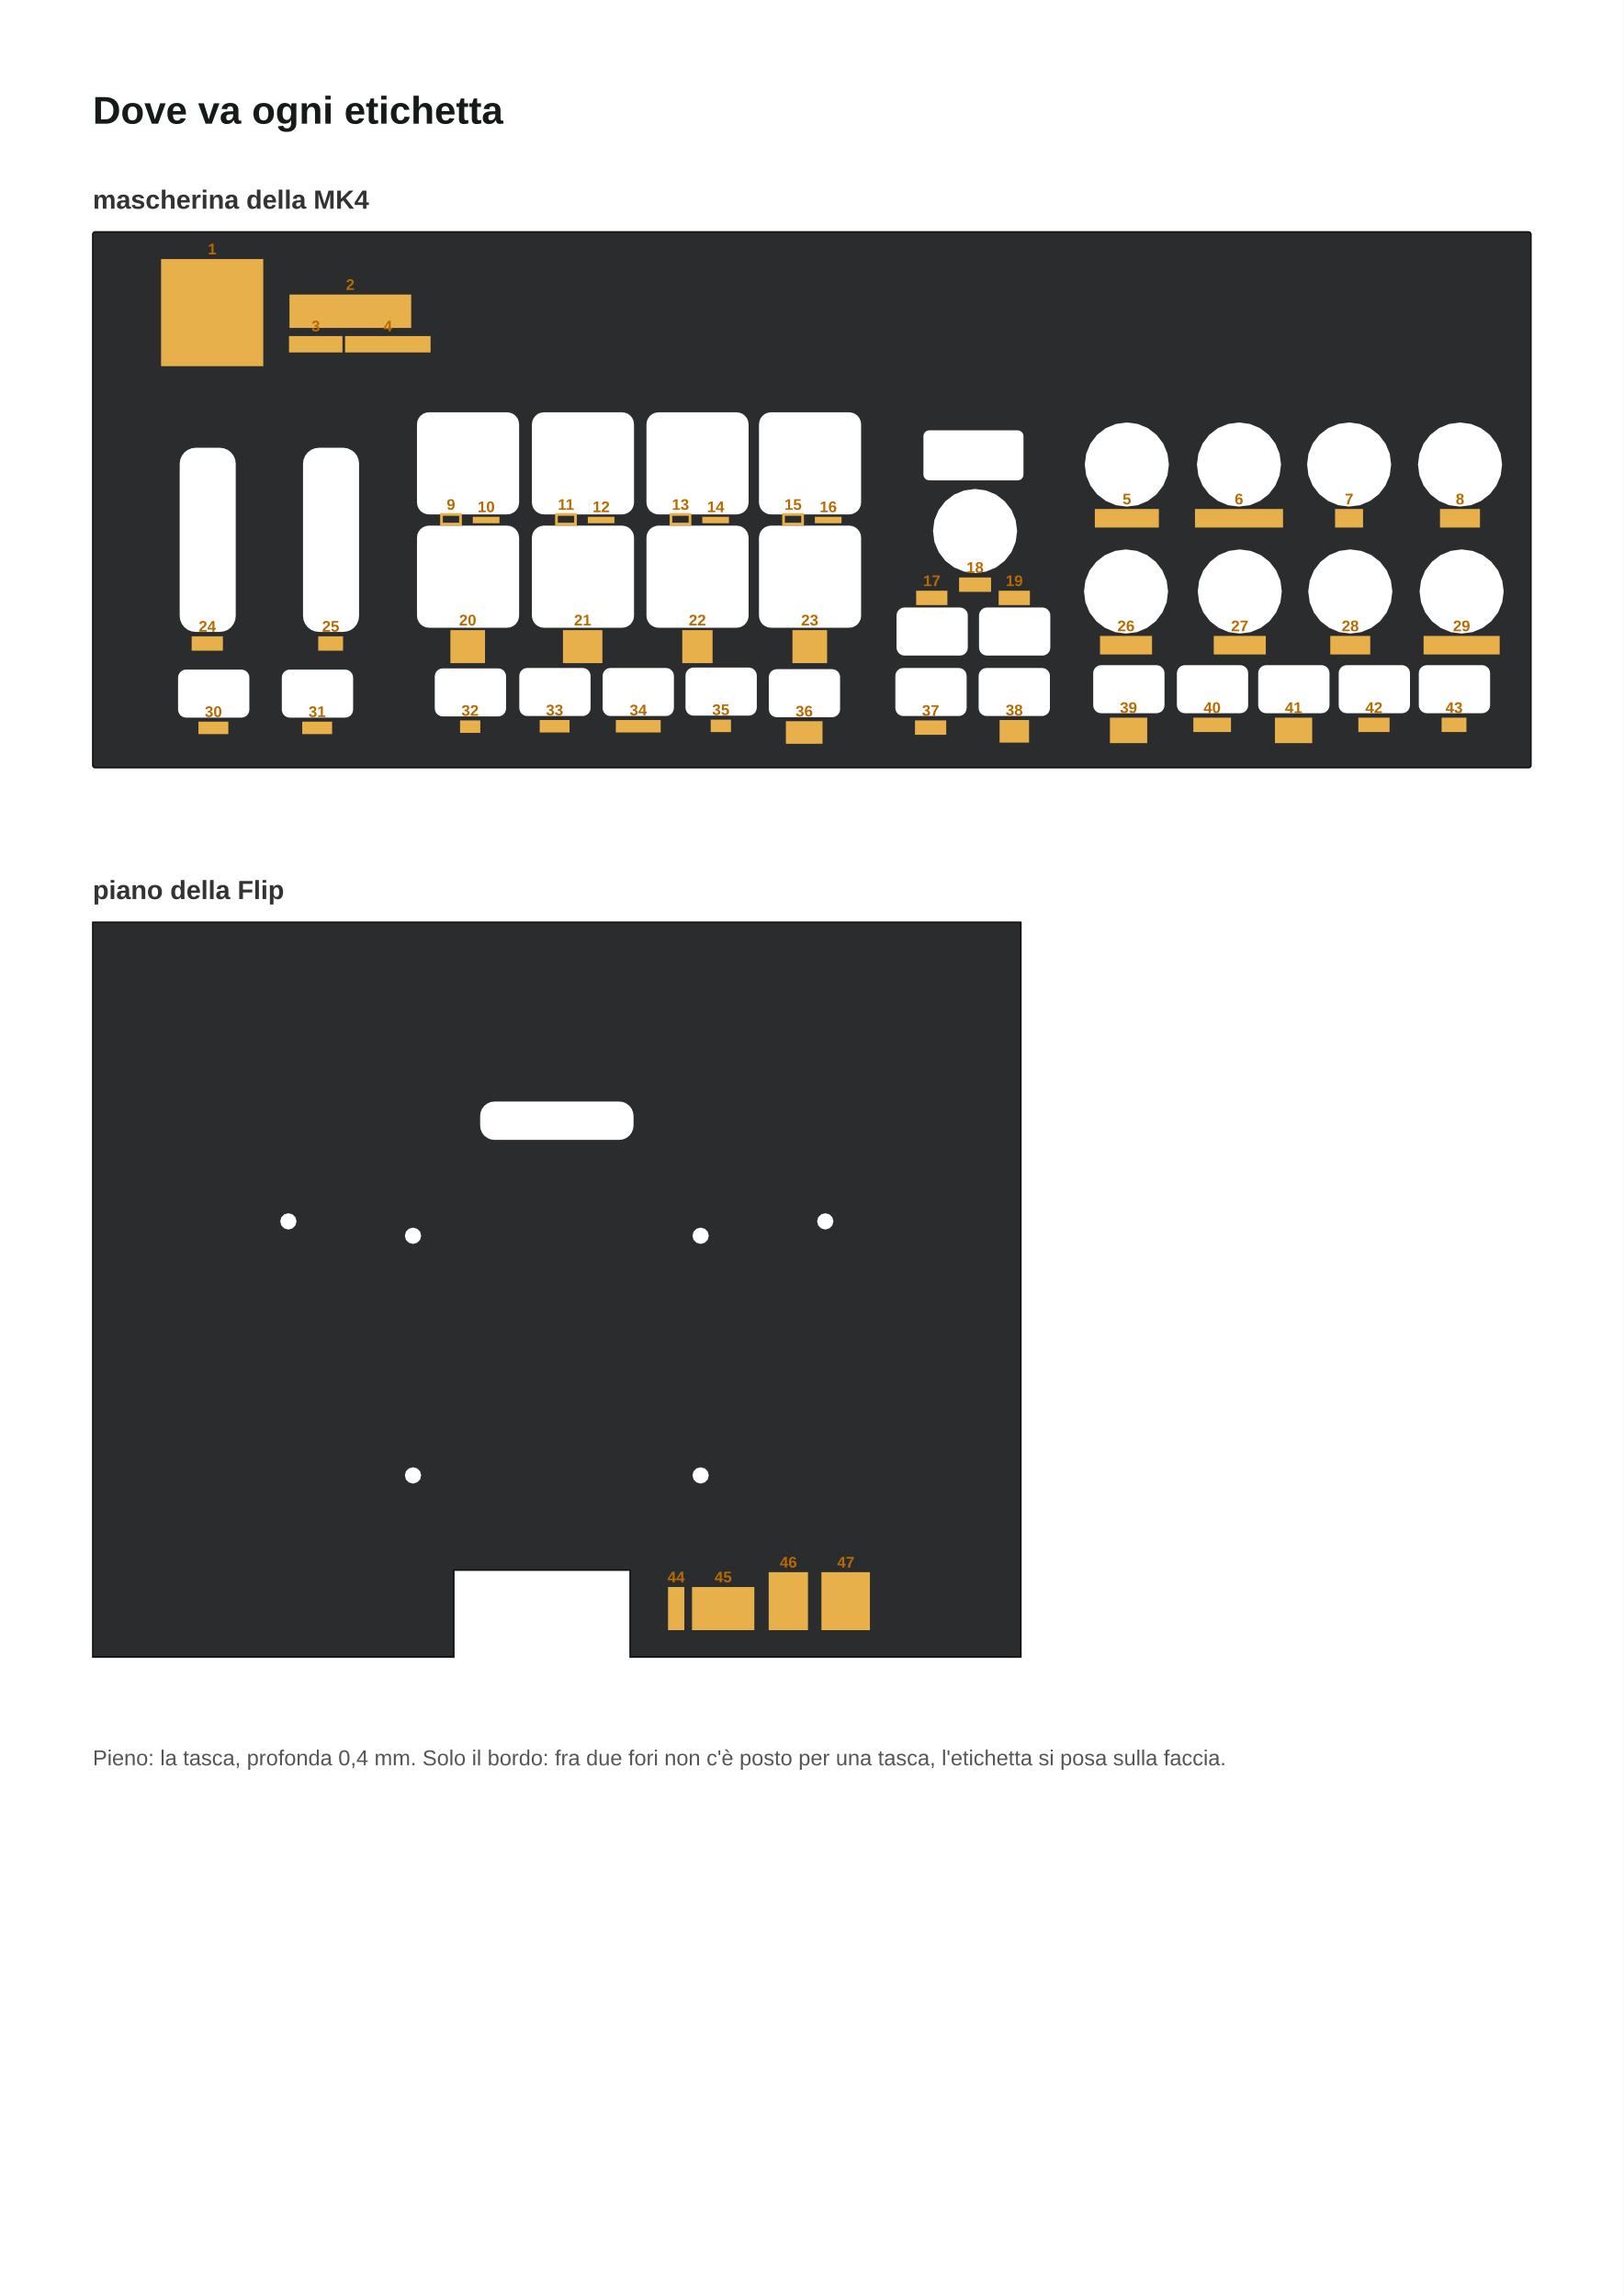
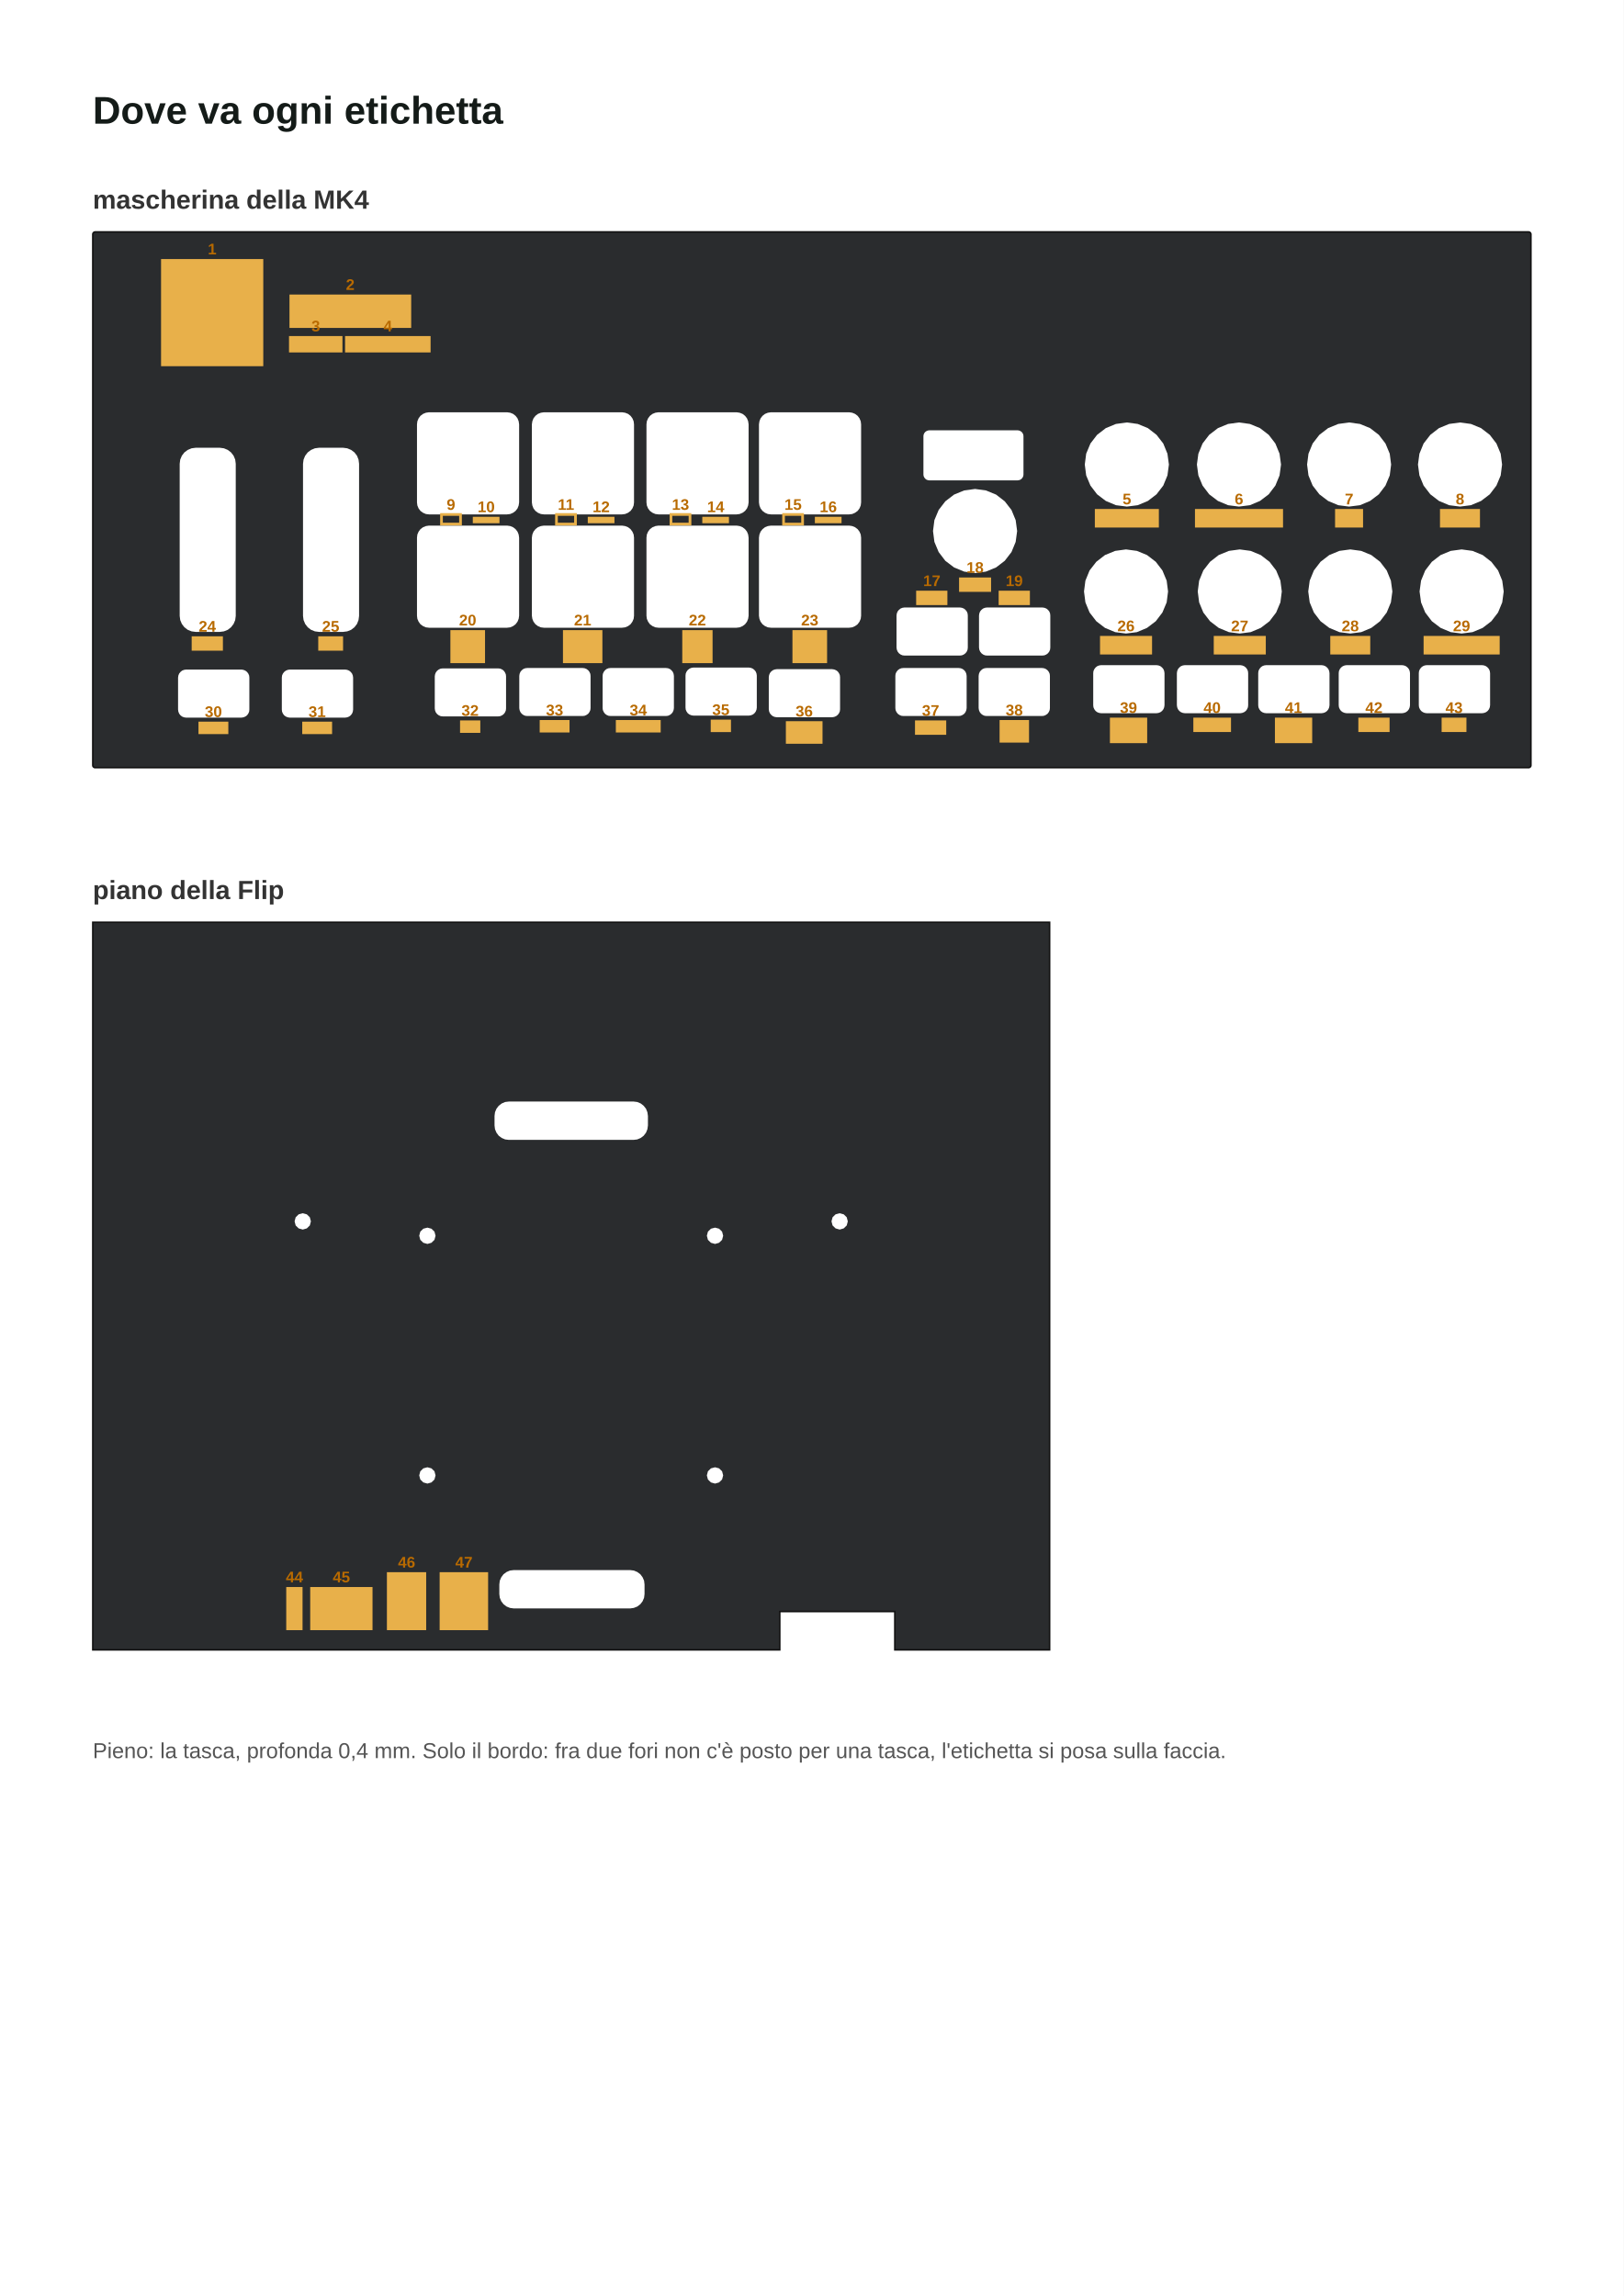
<svg xmlns="http://www.w3.org/2000/svg" width="210.0mm" height="297.0mm" viewBox="0 0 210.0 297.0">
  <rect width="210.0" height="297.0" fill="#FFFFFF" />
  <text x="12.00" y="16.00" font-family="Bahnschrift, 'Segoe UI', Arial, sans-serif" font-size="5.0" font-weight="700" fill="#141B18" text-anchor="start">Dove va ogni etichetta</text>
  <text x="12.00" y="27.00" font-family="Bahnschrift, 'Segoe UI', Arial, sans-serif" font-size="3.4" font-weight="700" fill="#333" text-anchor="start">mascherina della MK4</text>
  <path d="M197.69,30.00 L197.77,30.01 L197.84,30.04 L197.91,30.09 L197.96,30.16 L197.99,30.23 L198.00,30.31 L198.00,98.99 L197.99,99.07 L197.96,99.15 L197.91,99.21 L197.84,99.26 L197.77,99.29 L197.69,99.30 L12.31,99.30 L12.23,99.29 L12.16,99.26 L12.09,99.21 L12.04,99.15 L12.01,99.07 L12.00,98.99 L12.00,30.31 L12.01,30.23 L12.04,30.16 L12.09,30.09 L12.16,30.04 L12.23,30.01 L12.31,30.00 Z" fill="#2A2C2E" stroke="#111" stroke-width="0.2" />
  <path d="M109.82,67.99 L110.22,68.05 L110.59,68.20 L110.92,68.45 L111.16,68.77 L111.32,69.14 L111.37,69.55 L111.37,79.65 L111.32,80.05 L111.16,80.42 L110.92,80.75 L110.59,80.99 L110.22,81.15 L109.82,81.20 L99.72,81.20 L99.31,81.15 L98.94,80.99 L98.62,80.75 L98.37,80.42 L98.22,80.05 L98.16,79.65 L98.16,69.55 L98.22,69.14 L98.37,68.77 L98.62,68.45 L98.94,68.20 L99.31,68.05 L99.72,67.99 Z" fill="#FFFFFF" />
  <path d="M95.26,67.99 L95.66,68.05 L96.04,68.20 L96.36,68.45 L96.61,68.77 L96.76,69.14 L96.82,69.55 L96.82,79.65 L96.76,80.05 L96.61,80.42 L96.36,80.75 L96.04,80.99 L95.66,81.15 L95.26,81.20 L85.16,81.20 L84.76,81.15 L84.39,80.99 L84.06,80.75 L83.82,80.42 L83.66,80.05 L83.61,79.65 L83.61,69.55 L83.66,69.14 L83.82,68.77 L84.06,68.45 L84.39,68.20 L84.76,68.05 L85.16,67.99 Z" fill="#FFFFFF" />
  <path d="M65.58,53.33 L65.99,53.39 L66.36,53.54 L66.68,53.79 L66.93,54.11 L67.08,54.49 L67.14,54.89 L67.14,64.99 L67.08,65.39 L66.93,65.77 L66.68,66.09 L66.36,66.33 L65.99,66.49 L65.58,66.54 L55.48,66.54 L55.08,66.49 L54.71,66.33 L54.38,66.09 L54.14,65.77 L53.98,65.39 L53.93,64.99 L53.93,54.89 L53.98,54.49 L54.14,54.11 L54.38,53.79 L54.71,53.54 L55.08,53.39 L55.48,53.33 Z" fill="#FFFFFF" />
  <path d="M95.26,53.33 L95.66,53.39 L96.04,53.54 L96.36,53.79 L96.61,54.11 L96.76,54.49 L96.82,54.89 L96.82,64.99 L96.76,65.39 L96.61,65.77 L96.36,66.09 L96.04,66.33 L95.66,66.49 L95.26,66.54 L85.16,66.54 L84.76,66.49 L84.39,66.33 L84.06,66.09 L83.82,65.77 L83.66,65.39 L83.61,64.99 L83.61,54.89 L83.66,54.49 L83.82,54.11 L84.06,53.79 L84.39,53.54 L84.76,53.39 L85.16,53.33 Z" fill="#FFFFFF" />
  <path d="M65.58,67.99 L65.99,68.05 L66.36,68.20 L66.68,68.45 L66.93,68.77 L67.08,69.14 L67.14,69.55 L67.14,79.65 L67.08,80.05 L66.93,80.42 L66.68,80.75 L66.36,80.99 L65.99,81.15 L65.58,81.20 L55.48,81.20 L55.08,81.15 L54.71,80.99 L54.38,80.75 L54.14,80.42 L53.98,80.05 L53.93,79.65 L53.93,69.55 L53.98,69.14 L54.14,68.77 L54.38,68.45 L54.71,68.20 L55.08,68.05 L55.48,67.99 Z" fill="#FFFFFF" />
  <path d="M80.45,53.33 L80.85,53.39 L81.23,53.54 L81.55,53.79 L81.79,54.11 L81.95,54.49 L82.00,54.89 L82.00,64.99 L81.95,65.39 L81.79,65.77 L81.55,66.09 L81.23,66.33 L80.85,66.49 L80.45,66.54 L70.35,66.54 L69.95,66.49 L69.57,66.33 L69.25,66.09 L69.00,65.77 L68.85,65.39 L68.79,64.99 L68.79,54.89 L68.85,54.49 L69.00,54.11 L69.25,53.79 L69.57,53.54 L69.95,53.39 L70.35,53.33 Z" fill="#FFFFFF" />
  <path d="M80.45,67.99 L80.85,68.05 L81.23,68.20 L81.55,68.45 L81.79,68.77 L81.95,69.14 L82.00,69.55 L82.00,79.65 L81.95,80.05 L81.79,80.42 L81.55,80.75 L81.23,80.99 L80.85,81.15 L80.45,81.20 L70.35,81.20 L69.95,81.15 L69.57,80.99 L69.25,80.75 L69.00,80.42 L68.85,80.05 L68.79,79.65 L68.79,69.55 L68.85,69.14 L69.00,68.77 L69.25,68.45 L69.57,68.20 L69.95,68.05 L70.35,67.99 Z" fill="#FFFFFF" />
  <path d="M109.82,53.33 L110.22,53.39 L110.59,53.54 L110.92,53.79 L111.16,54.11 L111.32,54.49 L111.37,54.89 L111.37,64.99 L111.32,65.39 L111.16,65.77 L110.92,66.09 L110.59,66.33 L110.22,66.49 L109.82,66.54 L99.72,66.54 L99.31,66.49 L98.94,66.33 L98.62,66.09 L98.37,65.77 L98.22,65.39 L98.16,64.99 L98.16,54.89 L98.22,54.49 L98.37,54.11 L98.62,53.79 L98.94,53.54 L99.31,53.39 L99.72,53.33 Z" fill="#FFFFFF" />
  <path d="M28.42,57.92 L28.96,57.99 L29.46,58.20 L29.88,58.52 L30.21,58.95 L30.42,59.45 L30.49,59.99 L30.49,79.67 L30.42,80.21 L30.21,80.71 L29.88,81.14 L29.46,81.47 L28.96,81.67 L28.42,81.74 L25.31,81.74 L24.78,81.67 L24.28,81.47 L23.85,81.14 L23.52,80.71 L23.31,80.21 L23.24,79.67 L23.24,59.99 L23.31,59.45 L23.52,58.95 L23.85,58.52 L24.28,58.20 L24.78,57.99 L25.31,57.92 Z" fill="#FFFFFF" />
  <path d="M44.37,57.92 L44.91,57.99 L45.41,58.20 L45.84,58.52 L46.17,58.95 L46.37,59.45 L46.44,59.99 L46.44,79.67 L46.37,80.21 L46.17,80.71 L45.84,81.14 L45.41,81.47 L44.91,81.67 L44.37,81.74 L41.26,81.74 L40.73,81.67 L40.23,81.47 L39.80,81.14 L39.47,80.71 L39.26,80.21 L39.19,79.67 L39.19,59.99 L39.26,59.45 L39.47,58.95 L39.80,58.52 L40.23,58.20 L40.73,57.99 L41.26,57.92 Z" fill="#FFFFFF" />
  <path d="M165.78,76.51 L165.60,77.92 L165.05,79.23 L164.19,80.36 L163.06,81.22 L161.75,81.77 L160.34,81.95 L158.94,81.77 L157.62,81.22 L156.50,80.36 L155.63,79.23 L155.09,77.92 L154.91,76.51 L155.09,75.11 L155.63,73.79 L156.50,72.67 L157.62,71.80 L158.94,71.26 L160.34,71.07 L161.75,71.26 L163.06,71.80 L164.19,72.67 L165.05,73.79 L165.60,75.11 Z" fill="#FFFFFF" />
  <path d="M131.55,68.69 L131.36,70.10 L130.82,71.41 L129.95,72.54 L128.83,73.40 L127.51,73.94 L126.11,74.13 L124.70,73.94 L123.39,73.40 L122.26,72.54 L121.40,71.41 L120.85,70.10 L120.67,68.69 L120.85,67.28 L121.40,65.97 L122.26,64.85 L123.39,63.98 L124.70,63.44 L126.11,63.25 L127.51,63.44 L128.83,63.98 L129.95,64.85 L130.82,65.97 L131.36,67.28 Z" fill="#FFFFFF" />
  <path d="M151.18,60.09 L150.99,61.50 L150.45,62.81 L149.58,63.94 L148.46,64.80 L147.15,65.35 L145.74,65.53 L144.33,65.35 L143.02,64.80 L141.89,63.94 L141.03,62.81 L140.48,61.50 L140.30,60.09 L140.48,58.69 L141.03,57.37 L141.89,56.25 L143.02,55.38 L144.33,54.84 L145.74,54.65 L147.15,54.84 L148.46,55.38 L149.58,56.25 L150.45,57.37 L150.99,58.69 Z" fill="#FFFFFF" />
  <path d="M180.08,76.51 L179.89,77.92 L179.35,79.23 L178.49,80.36 L177.36,81.22 L176.05,81.77 L174.64,81.95 L173.23,81.77 L171.92,81.22 L170.79,80.36 L169.93,79.23 L169.39,77.92 L169.20,76.51 L169.39,75.11 L169.93,73.79 L170.79,72.67 L171.92,71.80 L173.23,71.26 L174.64,71.07 L176.05,71.26 L177.36,71.80 L178.49,72.67 L179.35,73.79 L179.89,75.11 Z" fill="#FFFFFF" />
  <path d="M165.68,60.09 L165.49,61.50 L164.95,62.81 L164.09,63.94 L162.96,64.80 L161.65,65.35 L160.24,65.53 L158.83,65.35 L157.52,64.80 L156.39,63.94 L155.53,62.81 L154.99,61.50 L154.80,60.09 L154.99,58.69 L155.53,57.37 L156.39,56.25 L157.52,55.38 L158.83,54.84 L160.24,54.65 L161.65,54.84 L162.96,55.38 L164.09,56.25 L164.95,57.37 L165.49,58.69 Z" fill="#FFFFFF" />
  <path d="M151.07,76.51 L150.89,77.92 L150.34,79.23 L149.48,80.36 L148.35,81.22 L147.04,81.77 L145.63,81.95 L144.23,81.77 L142.91,81.22 L141.79,80.36 L140.92,79.23 L140.38,77.92 L140.20,76.51 L140.38,75.11 L140.92,73.79 L141.79,72.67 L142.91,71.80 L144.23,71.26 L145.63,71.07 L147.04,71.26 L148.35,71.80 L149.48,72.67 L150.34,73.79 L150.89,75.11 Z" fill="#FFFFFF" />
  <path d="M194.48,76.51 L194.29,77.92 L193.75,79.23 L192.88,80.36 L191.76,81.22 L190.45,81.77 L189.04,81.95 L187.63,81.77 L186.32,81.22 L185.19,80.36 L184.33,79.23 L183.79,77.92 L183.60,76.51 L183.79,75.11 L184.33,73.79 L185.19,72.67 L186.32,71.80 L187.63,71.26 L189.04,71.07 L190.45,71.26 L191.76,71.80 L192.88,72.67 L193.75,73.79 L194.29,75.11 Z" fill="#FFFFFF" />
  <path d="M179.92,60.09 L179.74,61.50 L179.19,62.81 L178.33,63.94 L177.20,64.80 L175.89,65.35 L174.48,65.53 L173.08,65.35 L171.77,64.80 L170.64,63.94 L169.77,62.81 L169.23,61.50 L169.05,60.09 L169.23,58.69 L169.77,57.37 L170.64,56.25 L171.77,55.38 L173.08,54.84 L174.48,54.65 L175.89,54.84 L177.20,55.38 L178.33,56.25 L179.19,57.37 L179.74,58.69 Z" fill="#FFFFFF" />
  <path d="M194.27,60.09 L194.09,61.50 L193.54,62.81 L192.68,63.94 L191.55,64.80 L190.24,65.35 L188.83,65.53 L187.42,65.35 L186.11,64.80 L184.99,63.94 L184.12,62.81 L183.58,61.50 L183.39,60.09 L183.58,58.69 L184.12,57.37 L184.99,56.25 L186.11,55.38 L187.42,54.84 L188.83,54.65 L190.24,54.84 L191.55,55.38 L192.68,56.25 L193.54,57.37 L194.09,58.69 Z" fill="#FFFFFF" />
  <path d="M131.60,55.66 L131.80,55.69 L131.99,55.77 L132.15,55.89 L132.27,56.05 L132.35,56.24 L132.37,56.44 L132.37,61.36 L132.35,61.56 L132.27,61.75 L132.15,61.91 L131.99,62.04 L131.80,62.11 L131.60,62.14 L120.20,62.14 L120.00,62.11 L119.81,62.04 L119.65,61.91 L119.53,61.75 L119.45,61.56 L119.43,61.36 L119.43,56.44 L119.45,56.24 L119.53,56.05 L119.65,55.89 L119.81,55.77 L120.00,55.69 L120.20,55.66 Z" fill="#FFFFFF" />
  <path d="M123.98,86.41 L124.25,86.44 L124.50,86.54 L124.72,86.71 L124.88,86.92 L124.98,87.17 L125.02,87.44 L125.02,91.59 L124.98,91.85 L124.88,92.10 L124.72,92.32 L124.50,92.48 L124.25,92.59 L123.98,92.62 L116.84,92.62 L116.57,92.59 L116.32,92.48 L116.10,92.32 L115.94,92.10 L115.83,91.85 L115.80,91.59 L115.80,87.44 L115.83,87.17 L115.94,86.92 L116.10,86.71 L116.32,86.54 L116.57,86.44 L116.84,86.41 Z" fill="#FFFFFF" />
  <path d="M134.76,86.41 L135.02,86.44 L135.27,86.54 L135.49,86.71 L135.65,86.92 L135.76,87.17 L135.79,87.44 L135.79,91.59 L135.76,91.85 L135.65,92.10 L135.49,92.32 L135.27,92.48 L135.02,92.59 L134.76,92.62 L127.61,92.62 L127.34,92.59 L127.09,92.48 L126.88,92.32 L126.71,92.10 L126.61,91.85 L126.57,91.59 L126.57,87.44 L126.61,87.17 L126.71,86.92 L126.88,86.71 L127.09,86.54 L127.34,86.44 L127.61,86.41 Z" fill="#FFFFFF" />
  <path d="M149.57,86.04 L149.84,86.08 L150.09,86.18 L150.30,86.35 L150.47,86.56 L150.57,86.81 L150.61,87.08 L150.61,91.22 L150.57,91.49 L150.47,91.74 L150.30,91.96 L150.09,92.12 L149.84,92.22 L149.57,92.26 L142.42,92.26 L142.15,92.22 L141.90,92.12 L141.69,91.96 L141.53,91.74 L141.42,91.49 L141.39,91.22 L141.39,87.08 L141.42,86.81 L141.53,86.56 L141.69,86.35 L141.90,86.18 L142.15,86.08 L142.42,86.04 Z" fill="#FFFFFF" />
  <path d="M181.32,86.04 L181.59,86.08 L181.84,86.18 L182.05,86.35 L182.22,86.56 L182.32,86.81 L182.36,87.08 L182.36,91.22 L182.32,91.49 L182.22,91.74 L182.05,91.96 L181.84,92.12 L181.59,92.22 L181.32,92.26 L174.17,92.26 L173.91,92.22 L173.66,92.12 L173.44,91.96 L173.28,91.74 L173.17,91.49 L173.14,91.22 L173.14,87.08 L173.17,86.81 L173.28,86.56 L173.44,86.35 L173.66,86.18 L173.91,86.08 L174.17,86.04 Z" fill="#FFFFFF" />
  <path d="M191.68,86.04 L191.95,86.08 L192.20,86.18 L192.41,86.35 L192.58,86.56 L192.68,86.81 L192.72,87.08 L192.72,91.22 L192.68,91.49 L192.58,91.74 L192.41,91.96 L192.20,92.12 L191.95,92.22 L191.68,92.26 L184.53,92.26 L184.26,92.22 L184.02,92.12 L183.80,91.96 L183.64,91.74 L183.53,91.49 L183.50,91.22 L183.50,87.08 L183.53,86.81 L183.64,86.56 L183.80,86.35 L184.02,86.18 L184.26,86.08 L184.53,86.04 Z" fill="#FFFFFF" />
  <path d="M107.62,86.56 L107.88,86.60 L108.13,86.70 L108.35,86.86 L108.51,87.08 L108.62,87.33 L108.65,87.60 L108.65,91.74 L108.62,92.01 L108.51,92.26 L108.35,92.47 L108.13,92.64 L107.88,92.74 L107.62,92.78 L100.47,92.78 L100.20,92.74 L99.95,92.64 L99.74,92.47 L99.57,92.26 L99.47,92.01 L99.43,91.74 L99.43,87.60 L99.47,87.33 L99.57,87.08 L99.74,86.86 L99.95,86.70 L100.20,86.60 L100.47,86.56 Z" fill="#FFFFFF" />
  <path d="M44.63,86.61 L44.90,86.65 L45.15,86.75 L45.36,86.92 L45.53,87.13 L45.63,87.38 L45.67,87.65 L45.67,91.79 L45.63,92.06 L45.53,92.31 L45.36,92.53 L45.15,92.69 L44.90,92.79 L44.63,92.83 L37.48,92.83 L37.22,92.79 L36.97,92.69 L36.75,92.53 L36.59,92.31 L36.48,92.06 L36.45,91.79 L36.45,87.65 L36.48,87.38 L36.59,87.13 L36.75,86.92 L36.97,86.75 L37.22,86.65 L37.48,86.61 Z" fill="#FFFFFF" />
  <path d="M170.91,86.04 L171.18,86.08 L171.43,86.18 L171.64,86.35 L171.81,86.56 L171.91,86.81 L171.95,87.08 L171.95,91.22 L171.91,91.49 L171.81,91.74 L171.64,91.96 L171.43,92.12 L171.18,92.22 L170.91,92.26 L163.76,92.26 L163.49,92.22 L163.24,92.12 L163.03,91.96 L162.87,91.74 L162.76,91.49 L162.73,91.22 L162.73,87.08 L162.76,86.81 L162.87,86.56 L163.03,86.35 L163.24,86.18 L163.49,86.08 L163.76,86.04 Z" fill="#FFFFFF" />
  <path d="M64.42,86.46 L64.69,86.49 L64.94,86.60 L65.15,86.76 L65.31,86.98 L65.42,87.23 L65.45,87.49 L65.45,91.64 L65.42,91.91 L65.31,92.16 L65.15,92.37 L64.94,92.53 L64.69,92.64 L64.42,92.67 L57.27,92.67 L57.00,92.64 L56.75,92.53 L56.54,92.37 L56.37,92.16 L56.27,91.91 L56.23,91.64 L56.23,87.49 L56.27,87.23 L56.37,86.98 L56.54,86.76 L56.75,86.60 L57.00,86.49 L57.27,86.46 Z" fill="#FFFFFF" />
  <path d="M75.35,86.41 L75.61,86.44 L75.86,86.54 L76.08,86.71 L76.24,86.92 L76.35,87.17 L76.38,87.44 L76.38,91.59 L76.35,91.85 L76.24,92.10 L76.08,92.32 L75.86,92.48 L75.61,92.59 L75.35,92.62 L68.20,92.62 L67.93,92.59 L67.68,92.48 L67.47,92.32 L67.30,92.10 L67.20,91.85 L67.16,91.59 L67.16,87.44 L67.20,87.17 L67.30,86.92 L67.47,86.71 L67.68,86.54 L67.93,86.44 L68.20,86.41 Z" fill="#FFFFFF" />
  <path d="M134.81,78.58 L135.08,78.62 L135.33,78.72 L135.54,78.89 L135.71,79.10 L135.81,79.35 L135.84,79.62 L135.84,83.76 L135.81,84.03 L135.71,84.28 L135.54,84.50 L135.33,84.66 L135.08,84.77 L134.81,84.80 L127.66,84.80 L127.39,84.77 L127.14,84.66 L126.93,84.50 L126.76,84.28 L126.66,84.03 L126.62,83.76 L126.62,79.62 L126.66,79.35 L126.76,79.10 L126.93,78.89 L127.14,78.72 L127.39,78.62 L127.66,78.58 Z" fill="#FFFFFF" />
  <path d="M31.22,86.61 L31.48,86.65 L31.73,86.75 L31.95,86.92 L32.11,87.13 L32.22,87.38 L32.25,87.65 L32.25,91.79 L32.22,92.06 L32.11,92.31 L31.95,92.53 L31.73,92.69 L31.48,92.79 L31.22,92.83 L24.07,92.83 L23.80,92.79 L23.55,92.69 L23.34,92.53 L23.17,92.31 L23.07,92.06 L23.03,91.79 L23.03,87.65 L23.07,87.38 L23.17,87.13 L23.34,86.92 L23.55,86.75 L23.80,86.65 L24.07,86.61 Z" fill="#FFFFFF" />
  <path d="M124.14,78.58 L124.41,78.62 L124.66,78.72 L124.87,78.89 L125.04,79.10 L125.14,79.35 L125.17,79.62 L125.17,83.76 L125.14,84.03 L125.04,84.28 L124.87,84.50 L124.66,84.66 L124.41,84.77 L124.14,84.80 L116.99,84.80 L116.72,84.77 L116.47,84.66 L116.26,84.50 L116.09,84.28 L115.99,84.03 L115.95,83.76 L115.95,79.62 L115.99,79.35 L116.09,79.10 L116.26,78.89 L116.47,78.72 L116.72,78.62 L116.99,78.58 Z" fill="#FFFFFF" />
  <path d="M86.12,86.41 L86.39,86.44 L86.64,86.54 L86.85,86.71 L87.02,86.92 L87.12,87.17 L87.16,87.44 L87.16,91.59 L87.12,91.85 L87.02,92.10 L86.85,92.32 L86.64,92.48 L86.39,92.59 L86.12,92.62 L78.97,92.62 L78.70,92.59 L78.45,92.48 L78.24,92.32 L78.08,92.10 L77.97,91.85 L77.94,91.59 L77.94,87.44 L77.97,87.17 L78.08,86.92 L78.24,86.71 L78.45,86.54 L78.70,86.44 L78.97,86.41 Z" fill="#FFFFFF" />
  <path d="M96.84,86.35 L97.11,86.39 L97.36,86.49 L97.57,86.66 L97.74,86.87 L97.84,87.12 L97.88,87.39 L97.88,91.53 L97.84,91.80 L97.74,92.05 L97.57,92.27 L97.36,92.43 L97.11,92.53 L96.84,92.57 L89.69,92.57 L89.43,92.53 L89.18,92.43 L88.96,92.27 L88.80,92.05 L88.69,91.80 L88.66,91.53 L88.66,87.39 L88.69,87.12 L88.80,86.87 L88.96,86.66 L89.18,86.49 L89.43,86.39 L89.69,86.35 Z" fill="#FFFFFF" />
  <path d="M160.40,86.04 L160.66,86.08 L160.91,86.18 L161.13,86.35 L161.29,86.56 L161.40,86.81 L161.43,87.08 L161.43,91.22 L161.40,91.49 L161.29,91.74 L161.13,91.96 L160.91,92.12 L160.66,92.22 L160.40,92.26 L153.25,92.26 L152.98,92.22 L152.73,92.12 L152.52,91.96 L152.35,91.74 L152.25,91.49 L152.21,91.22 L152.21,87.08 L152.25,86.81 L152.35,86.56 L152.52,86.35 L152.73,86.18 L152.98,86.08 L153.25,86.04 Z" fill="#FFFFFF" />
  <rect x="20.83" y="33.51" width="13.22" height="13.86" fill="#E8B04A" />
  <text x="27.44" y="32.91" font-family="Bahnschrift, 'Segoe UI', Arial, sans-serif" font-size="2.0" font-weight="700" fill="#B86A00" text-anchor="middle">1</text>
  <rect x="37.44" y="38.10" width="15.74" height="4.32" fill="#E8B04A" />
  <text x="45.30" y="37.50" font-family="Bahnschrift, 'Segoe UI', Arial, sans-serif" font-size="2.0" font-weight="700" fill="#B86A00" text-anchor="middle">2</text>
  <rect x="37.38" y="43.47" width="6.91" height="2.12" fill="#E8B04A" />
  <text x="40.84" y="42.87" font-family="Bahnschrift, 'Segoe UI', Arial, sans-serif" font-size="2.0" font-weight="700" fill="#B86A00" text-anchor="middle">3</text>
  <rect x="44.63" y="43.47" width="11.06" height="2.12" fill="#E8B04A" />
  <text x="50.16" y="42.87" font-family="Bahnschrift, 'Segoe UI', Arial, sans-serif" font-size="2.0" font-weight="700" fill="#B86A00" text-anchor="middle">4</text>
  <rect x="141.60" y="65.84" width="8.28" height="2.40" fill="#E8B04A" />
  <text x="145.74" y="65.24" font-family="Bahnschrift, 'Segoe UI', Arial, sans-serif" font-size="2.0" font-weight="700" fill="#B86A00" text-anchor="middle">5</text>
  <rect x="154.55" y="65.84" width="11.39" height="2.40" fill="#E8B04A" />
  <text x="160.24" y="65.24" font-family="Bahnschrift, 'Segoe UI', Arial, sans-serif" font-size="2.0" font-weight="700" fill="#B86A00" text-anchor="middle">6</text>
  <rect x="172.67" y="65.84" width="3.62" height="2.40" fill="#E8B04A" />
  <text x="174.48" y="65.24" font-family="Bahnschrift, 'Segoe UI', Arial, sans-serif" font-size="2.0" font-weight="700" fill="#B86A00" text-anchor="middle">7</text>
  <rect x="186.24" y="65.84" width="5.17" height="2.40" fill="#E8B04A" />
  <text x="188.83" y="65.24" font-family="Bahnschrift, 'Segoe UI', Arial, sans-serif" font-size="2.0" font-weight="700" fill="#B86A00" text-anchor="middle">8</text>
  <rect x="57.10" y="66.55" width="2.46" height="1.24" fill="none" stroke="#E8B04A" stroke-width="0.35" />
  <text x="58.33" y="65.95" font-family="Bahnschrift, 'Segoe UI', Arial, sans-serif" font-size="2.0" font-weight="700" fill="#B86A00" text-anchor="middle">9</text>
  <rect x="61.15" y="66.85" width="3.45" height="0.83" fill="#E8B04A" />
  <text x="62.88" y="66.25" font-family="Bahnschrift, 'Segoe UI', Arial, sans-serif" font-size="2.0" font-weight="700" fill="#B86A00" text-anchor="middle">10</text>
  <rect x="71.97" y="66.55" width="2.46" height="1.24" fill="none" stroke="#E8B04A" stroke-width="0.35" />
  <text x="73.20" y="65.95" font-family="Bahnschrift, 'Segoe UI', Arial, sans-serif" font-size="2.0" font-weight="700" fill="#B86A00" text-anchor="middle">11</text>
  <rect x="76.02" y="66.85" width="3.45" height="0.83" fill="#E8B04A" />
  <text x="77.75" y="66.25" font-family="Bahnschrift, 'Segoe UI', Arial, sans-serif" font-size="2.0" font-weight="700" fill="#B86A00" text-anchor="middle">12</text>
  <rect x="86.78" y="66.55" width="2.46" height="1.24" fill="none" stroke="#E8B04A" stroke-width="0.35" />
  <text x="88.01" y="65.95" font-family="Bahnschrift, 'Segoe UI', Arial, sans-serif" font-size="2.0" font-weight="700" fill="#B86A00" text-anchor="middle">13</text>
  <rect x="90.83" y="66.85" width="3.45" height="0.83" fill="#E8B04A" />
  <text x="92.56" y="66.25" font-family="Bahnschrift, 'Segoe UI', Arial, sans-serif" font-size="2.0" font-weight="700" fill="#B86A00" text-anchor="middle">14</text>
  <rect x="101.34" y="66.55" width="2.46" height="1.24" fill="none" stroke="#E8B04A" stroke-width="0.35" />
  <text x="102.57" y="65.95" font-family="Bahnschrift, 'Segoe UI', Arial, sans-serif" font-size="2.0" font-weight="700" fill="#B86A00" text-anchor="middle">15</text>
  <rect x="105.39" y="66.85" width="3.45" height="0.83" fill="#E8B04A" />
  <text x="107.12" y="66.25" font-family="Bahnschrift, 'Segoe UI', Arial, sans-serif" font-size="2.0" font-weight="700" fill="#B86A00" text-anchor="middle">16</text>
  <rect x="118.49" y="76.41" width="4.04" height="1.86" fill="#E8B04A" />
  <text x="120.51" y="75.81" font-family="Bahnschrift, 'Segoe UI', Arial, sans-serif" font-size="2.0" font-weight="700" fill="#B86A00" text-anchor="middle">17</text>
  <rect x="124.04" y="74.70" width="4.14" height="1.86" fill="#E8B04A" />
  <text x="126.11" y="74.10" font-family="Bahnschrift, 'Segoe UI', Arial, sans-serif" font-size="2.0" font-weight="700" fill="#B86A00" text-anchor="middle">18</text>
  <rect x="129.16" y="76.41" width="4.04" height="1.86" fill="#E8B04A" />
  <text x="131.18" y="75.81" font-family="Bahnschrift, 'Segoe UI', Arial, sans-serif" font-size="2.0" font-weight="700" fill="#B86A00" text-anchor="middle">19</text>
  <rect x="58.25" y="81.51" width="4.48" height="4.27" fill="#E8B04A" />
  <text x="60.49" y="80.91" font-family="Bahnschrift, 'Segoe UI', Arial, sans-serif" font-size="2.0" font-weight="700" fill="#B86A00" text-anchor="middle">20</text>
  <rect x="72.81" y="81.51" width="5.10" height="4.27" fill="#E8B04A" />
  <text x="75.36" y="80.91" font-family="Bahnschrift, 'Segoe UI', Arial, sans-serif" font-size="2.0" font-weight="700" fill="#B86A00" text-anchor="middle">21</text>
  <rect x="88.24" y="81.51" width="3.92" height="4.27" fill="#E8B04A" />
  <text x="90.20" y="80.91" font-family="Bahnschrift, 'Segoe UI', Arial, sans-serif" font-size="2.0" font-weight="700" fill="#B86A00" text-anchor="middle">22</text>
  <rect x="102.49" y="81.51" width="4.48" height="4.27" fill="#E8B04A" />
  <text x="104.73" y="80.91" font-family="Bahnschrift, 'Segoe UI', Arial, sans-serif" font-size="2.0" font-weight="700" fill="#B86A00" text-anchor="middle">23</text>
  <rect x="24.79" y="82.31" width="4.04" height="1.86" fill="#E8B04A" />
  <text x="26.81" y="81.71" font-family="Bahnschrift, 'Segoe UI', Arial, sans-serif" font-size="2.0" font-weight="700" fill="#B86A00" text-anchor="middle">24</text>
  <rect x="41.16" y="82.31" width="3.21" height="1.86" fill="#E8B04A" />
  <text x="42.77" y="81.71" font-family="Bahnschrift, 'Segoe UI', Arial, sans-serif" font-size="2.0" font-weight="700" fill="#B86A00" text-anchor="middle">25</text>
  <rect x="142.27" y="82.26" width="6.73" height="2.40" fill="#E8B04A" />
  <text x="145.63" y="81.66" font-family="Bahnschrift, 'Segoe UI', Arial, sans-serif" font-size="2.0" font-weight="700" fill="#B86A00" text-anchor="middle">26</text>
  <rect x="156.98" y="82.26" width="6.73" height="2.40" fill="#E8B04A" />
  <text x="160.34" y="81.66" font-family="Bahnschrift, 'Segoe UI', Arial, sans-serif" font-size="2.0" font-weight="700" fill="#B86A00" text-anchor="middle">27</text>
  <rect x="172.05" y="82.26" width="5.17" height="2.40" fill="#E8B04A" />
  <text x="174.64" y="81.66" font-family="Bahnschrift, 'Segoe UI', Arial, sans-serif" font-size="2.0" font-weight="700" fill="#B86A00" text-anchor="middle">28</text>
  <rect x="184.12" y="82.26" width="9.84" height="2.40" fill="#E8B04A" />
  <text x="189.04" y="81.66" font-family="Bahnschrift, 'Segoe UI', Arial, sans-serif" font-size="2.0" font-weight="700" fill="#B86A00" text-anchor="middle">29</text>
  <rect x="25.67" y="93.35" width="3.86" height="1.61" fill="#E8B04A" />
  <text x="27.60" y="92.75" font-family="Bahnschrift, 'Segoe UI', Arial, sans-serif" font-size="2.0" font-weight="700" fill="#B86A00" text-anchor="middle">30</text>
  <rect x="39.09" y="93.35" width="3.86" height="1.61" fill="#E8B04A" />
  <text x="41.02" y="92.75" font-family="Bahnschrift, 'Segoe UI', Arial, sans-serif" font-size="2.0" font-weight="700" fill="#B86A00" text-anchor="middle">31</text>
  <rect x="59.50" y="93.19" width="2.62" height="1.61" fill="#E8B04A" />
  <text x="60.80" y="92.59" font-family="Bahnschrift, 'Segoe UI', Arial, sans-serif" font-size="2.0" font-weight="700" fill="#B86A00" text-anchor="middle">32</text>
  <rect x="69.80" y="93.14" width="3.86" height="1.61" fill="#E8B04A" />
  <text x="71.73" y="92.54" font-family="Bahnschrift, 'Segoe UI', Arial, sans-serif" font-size="2.0" font-weight="700" fill="#B86A00" text-anchor="middle">33</text>
  <rect x="79.65" y="93.14" width="5.80" height="1.61" fill="#E8B04A" />
  <text x="82.55" y="92.54" font-family="Bahnschrift, 'Segoe UI', Arial, sans-serif" font-size="2.0" font-weight="700" fill="#B86A00" text-anchor="middle">34</text>
  <rect x="91.92" y="93.09" width="2.62" height="1.61" fill="#E8B04A" />
  <text x="93.23" y="92.49" font-family="Bahnschrift, 'Segoe UI', Arial, sans-serif" font-size="2.0" font-weight="700" fill="#B86A00" text-anchor="middle">35</text>
  <rect x="101.64" y="93.29" width="4.74" height="2.92" fill="#E8B04A" />
  <text x="104.01" y="92.69" font-family="Bahnschrift, 'Segoe UI', Arial, sans-serif" font-size="2.0" font-weight="700" fill="#B86A00" text-anchor="middle">36</text>
  <rect x="118.34" y="93.19" width="4.04" height="1.86" fill="#E8B04A" />
  <text x="120.36" y="92.59" font-family="Bahnschrift, 'Segoe UI', Arial, sans-serif" font-size="2.0" font-weight="700" fill="#B86A00" text-anchor="middle">37</text>
  <rect x="129.28" y="93.14" width="3.81" height="2.92" fill="#E8B04A" />
  <text x="131.18" y="92.54" font-family="Bahnschrift, 'Segoe UI', Arial, sans-serif" font-size="2.0" font-weight="700" fill="#B86A00" text-anchor="middle">38</text>
  <rect x="143.55" y="92.83" width="4.82" height="3.30" fill="#E8B04A" />
  <text x="145.96" y="92.23" font-family="Bahnschrift, 'Segoe UI', Arial, sans-serif" font-size="2.0" font-weight="700" fill="#B86A00" text-anchor="middle">39</text>
  <rect x="154.34" y="92.83" width="4.87" height="1.86" fill="#E8B04A" />
  <text x="156.77" y="92.23" font-family="Bahnschrift, 'Segoe UI', Arial, sans-serif" font-size="2.0" font-weight="700" fill="#B86A00" text-anchor="middle">40</text>
  <rect x="164.89" y="92.83" width="4.82" height="3.30" fill="#E8B04A" />
  <text x="167.30" y="92.23" font-family="Bahnschrift, 'Segoe UI', Arial, sans-serif" font-size="2.0" font-weight="700" fill="#B86A00" text-anchor="middle">41</text>
  <rect x="175.68" y="92.83" width="4.04" height="1.86" fill="#E8B04A" />
  <text x="177.70" y="92.23" font-family="Bahnschrift, 'Segoe UI', Arial, sans-serif" font-size="2.0" font-weight="700" fill="#B86A00" text-anchor="middle">42</text>
  <rect x="186.45" y="92.83" width="3.21" height="1.86" fill="#E8B04A" />
  <text x="188.06" y="92.23" font-family="Bahnschrift, 'Segoe UI', Arial, sans-serif" font-size="2.0" font-weight="700" fill="#B86A00" text-anchor="middle">43</text>
  <text x="12.00" y="116.30" font-family="Bahnschrift, 'Segoe UI', Arial, sans-serif" font-size="3.4" font-weight="700" fill="#333" text-anchor="start">piano della Flip</text>
-   <path d="M12.00,119.30 L132.03,119.30 L132.03,214.35 L81.50,214.35 L81.50,203.10 L58.69,203.10 L58.69,214.35 L12.00,214.35 Z" fill="#2A2C2E" stroke="#111" stroke-width="0.2" />
-   <path d="M80.08,142.49 L80.56,142.55 L81.01,142.74 L81.39,143.04 L81.69,143.42 L81.87,143.87 L81.94,144.35 L81.94,145.59 L81.87,146.07 L81.69,146.52 L81.39,146.91 L81.01,147.20 L80.56,147.39 L80.08,147.45 L63.96,147.45 L63.47,147.39 L63.03,147.20 L62.64,146.91 L62.35,146.52 L62.16,146.07 L62.10,145.59 L62.10,144.35 L62.16,143.87 L62.35,143.42 L62.64,143.04 L63.03,142.74 L63.47,142.55 L63.96,142.49 Z" fill="#FFFFFF" />
-   <path d="M91.67,190.85 L91.53,191.38 L91.14,191.76 L90.62,191.91 L90.09,191.76 L89.70,191.38 L89.56,190.85 L89.70,190.32 L90.09,189.94 L90.62,189.80 L91.14,189.94 L91.53,190.32 Z" fill="#FFFFFF" />
-   <path d="M38.35,157.99 L38.21,158.52 L37.82,158.90 L37.30,159.05 L36.77,158.90 L36.38,158.52 L36.24,157.99 L36.38,157.46 L36.77,157.08 L37.30,156.94 L37.82,157.08 L38.21,157.46 Z" fill="#FFFFFF" />
-   <path d="M107.79,157.99 L107.65,158.52 L107.26,158.90 L106.74,159.05 L106.21,158.90 L105.82,158.52 L105.68,157.99 L105.82,157.46 L106.21,157.08 L106.74,156.94 L107.26,157.08 L107.65,157.46 Z" fill="#FFFFFF" />
-   <path d="M54.47,159.85 L54.33,160.38 L53.94,160.76 L53.42,160.91 L52.89,160.76 L52.50,160.38 L52.36,159.85 L52.50,159.32 L52.89,158.94 L53.42,158.80 L53.94,158.94 L54.33,159.32 Z" fill="#FFFFFF" />
-   <path d="M54.47,190.85 L54.33,191.38 L53.94,191.76 L53.42,191.91 L52.89,191.76 L52.50,191.38 L52.36,190.85 L52.50,190.32 L52.89,189.94 L53.42,189.80 L53.94,189.94 L54.33,190.32 Z" fill="#FFFFFF" />
-   <path d="M91.67,159.85 L91.53,160.38 L91.14,160.76 L90.62,160.91 L90.09,160.76 L89.70,160.38 L89.56,159.85 L89.70,159.32 L90.09,158.94 L90.62,158.80 L91.14,158.94 L91.53,159.32 Z" fill="#FFFFFF" />
-   <rect x="86.40" y="205.29" width="2.11" height="5.58" fill="#E8B04A" />
-   <text x="87.45" y="204.69" font-family="Bahnschrift, 'Segoe UI', Arial, sans-serif" font-size="2.0" font-weight="700" fill="#B86A00" text-anchor="middle">44</text>
-   <rect x="89.50" y="205.29" width="8.06" height="5.58" fill="#E8B04A" />
-   <text x="93.53" y="204.69" font-family="Bahnschrift, 'Segoe UI', Arial, sans-serif" font-size="2.0" font-weight="700" fill="#B86A00" text-anchor="middle">45</text>
-   <rect x="99.42" y="203.37" width="5.08" height="7.50" fill="#E8B04A" />
-   <text x="101.96" y="202.77" font-family="Bahnschrift, 'Segoe UI', Arial, sans-serif" font-size="2.0" font-weight="700" fill="#B86A00" text-anchor="middle">46</text>
-   <rect x="106.24" y="203.37" width="6.27" height="7.50" fill="#E8B04A" />
-   <text x="109.38" y="202.77" font-family="Bahnschrift, 'Segoe UI', Arial, sans-serif" font-size="2.0" font-weight="700" fill="#B86A00" text-anchor="middle">47</text>
-   <text x="12.00" y="228.35" font-family="Bahnschrift, 'Segoe UI', Arial, sans-serif" font-size="2.8" font-weight="400" fill="#555" text-anchor="start">Pieno: la tasca, profonda 0,4 mm. Solo il bordo: fra due fori non c'è posto per una tasca, l'etichetta si posa sulla faccia.</text>
+   <path d="M12.00,119.30 L135.75,119.30 L135.75,213.42 L115.73,213.42 L115.73,208.46 L100.85,208.46 L100.85,213.42 L12.00,213.42 Z" fill="#2A2C2E" stroke="#111" stroke-width="0.2" />
+   <path d="M81.94,142.49 L82.42,142.55 L82.87,142.74 L83.25,143.04 L83.55,143.42 L83.73,143.87 L83.80,144.35 L83.80,145.59 L83.73,146.07 L83.55,146.52 L83.25,146.91 L82.87,147.20 L82.42,147.39 L81.94,147.45 L65.82,147.45 L65.33,147.39 L64.89,147.20 L64.50,146.91 L64.21,146.52 L64.02,146.07 L63.96,145.59 L63.96,144.35 L64.02,143.87 L64.21,143.42 L64.50,143.04 L64.89,142.74 L65.33,142.55 L65.82,142.49 Z" fill="#FFFFFF" />
+   <path d="M81.50,203.10 L81.98,203.16 L82.43,203.35 L82.82,203.64 L83.11,204.03 L83.30,204.47 L83.36,204.96 L83.36,206.20 L83.30,206.68 L83.11,207.13 L82.82,207.51 L82.43,207.81 L81.98,207.99 L81.50,208.06 L66.44,208.06 L65.95,207.99 L65.51,207.81 L65.12,207.51 L64.83,207.13 L64.64,206.68 L64.58,206.20 L64.58,204.96 L64.64,204.47 L64.83,204.03 L65.12,203.64 L65.51,203.35 L65.95,203.16 L66.44,203.10 Z" fill="#FFFFFF" />
+   <path d="M93.53,190.85 L93.39,191.38 L93.00,191.76 L92.48,191.91 L91.95,191.76 L91.56,191.38 L91.42,190.85 L91.56,190.32 L91.95,189.94 L92.48,189.80 L93.00,189.94 L93.39,190.32 Z" fill="#FFFFFF" />
+   <path d="M40.21,157.99 L40.07,158.52 L39.68,158.90 L39.16,159.05 L38.63,158.90 L38.24,158.52 L38.10,157.99 L38.24,157.46 L38.63,157.08 L39.16,156.94 L39.68,157.08 L40.07,157.46 Z" fill="#FFFFFF" />
+   <path d="M56.33,159.85 L56.19,160.38 L55.80,160.76 L55.28,160.91 L54.75,160.76 L54.36,160.38 L54.22,159.85 L54.36,159.32 L54.75,158.94 L55.28,158.80 L55.80,158.94 L56.19,159.32 Z" fill="#FFFFFF" />
+   <path d="M56.33,190.85 L56.19,191.38 L55.80,191.76 L55.28,191.91 L54.75,191.76 L54.36,191.38 L54.22,190.85 L54.36,190.32 L54.75,189.94 L55.28,189.80 L55.80,189.94 L56.19,190.32 Z" fill="#FFFFFF" />
+   <path d="M93.53,159.85 L93.39,160.38 L93.00,160.76 L92.48,160.91 L91.95,160.76 L91.56,160.38 L91.42,159.85 L91.56,159.32 L91.95,158.94 L92.48,158.80 L93.00,158.94 L93.39,159.32 Z" fill="#FFFFFF" />
+   <path d="M109.65,157.99 L109.51,158.52 L109.12,158.90 L108.60,159.05 L108.07,158.90 L107.68,158.52 L107.54,157.99 L107.68,157.46 L108.07,157.08 L108.60,156.94 L109.12,157.08 L109.51,157.46 Z" fill="#FFFFFF" />
+   <rect x="37.02" y="205.29" width="2.11" height="5.58" fill="#E8B04A" />
+   <text x="38.08" y="204.69" font-family="Bahnschrift, 'Segoe UI', Arial, sans-serif" font-size="2.0" font-weight="700" fill="#B86A00" text-anchor="middle">44</text>
+   <rect x="40.12" y="205.29" width="8.06" height="5.58" fill="#E8B04A" />
+   <text x="44.15" y="204.69" font-family="Bahnschrift, 'Segoe UI', Arial, sans-serif" font-size="2.0" font-weight="700" fill="#B86A00" text-anchor="middle">45</text>
+   <rect x="50.04" y="203.37" width="5.08" height="7.50" fill="#E8B04A" />
+   <text x="52.59" y="202.77" font-family="Bahnschrift, 'Segoe UI', Arial, sans-serif" font-size="2.0" font-weight="700" fill="#B86A00" text-anchor="middle">46</text>
+   <rect x="56.86" y="203.37" width="6.27" height="7.50" fill="#E8B04A" />
+   <text x="60.00" y="202.77" font-family="Bahnschrift, 'Segoe UI', Arial, sans-serif" font-size="2.0" font-weight="700" fill="#B86A00" text-anchor="middle">47</text>
+   <text x="12.00" y="227.42" font-family="Bahnschrift, 'Segoe UI', Arial, sans-serif" font-size="2.8" font-weight="400" fill="#555" text-anchor="start">Pieno: la tasca, profonda 0,4 mm. Solo il bordo: fra due fori non c'è posto per una tasca, l'etichetta si posa sulla faccia.</text>
</svg>
